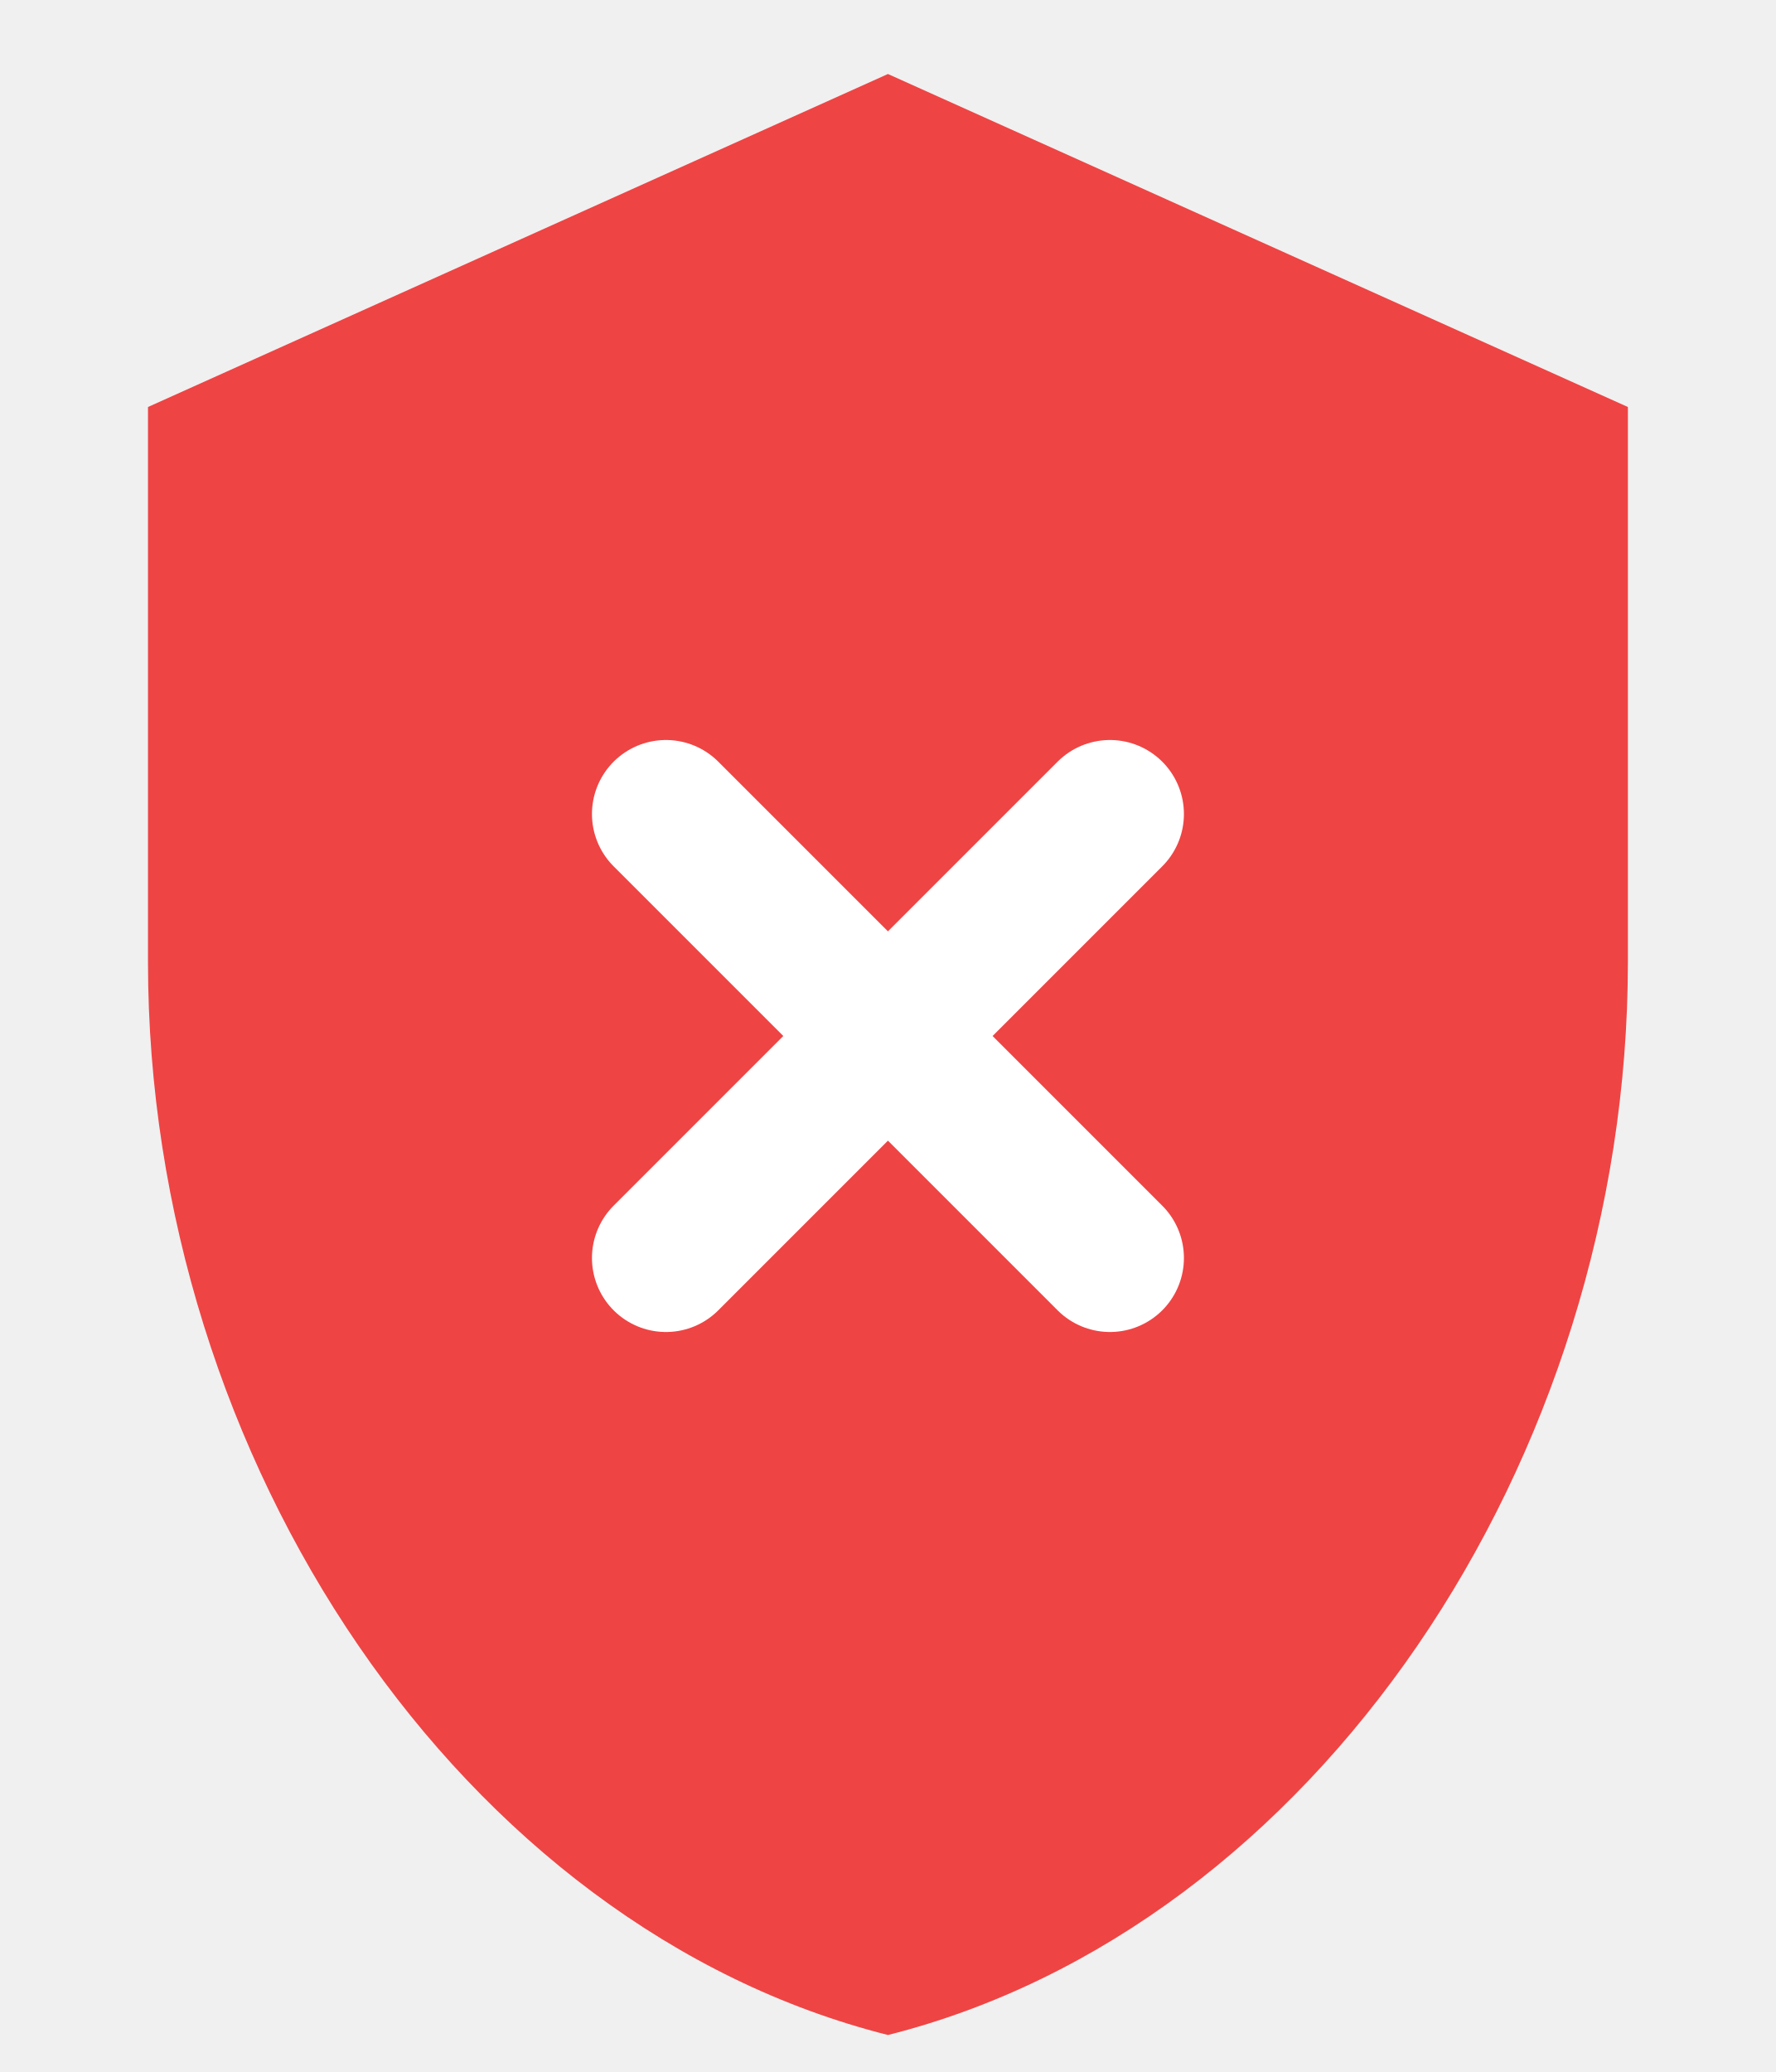
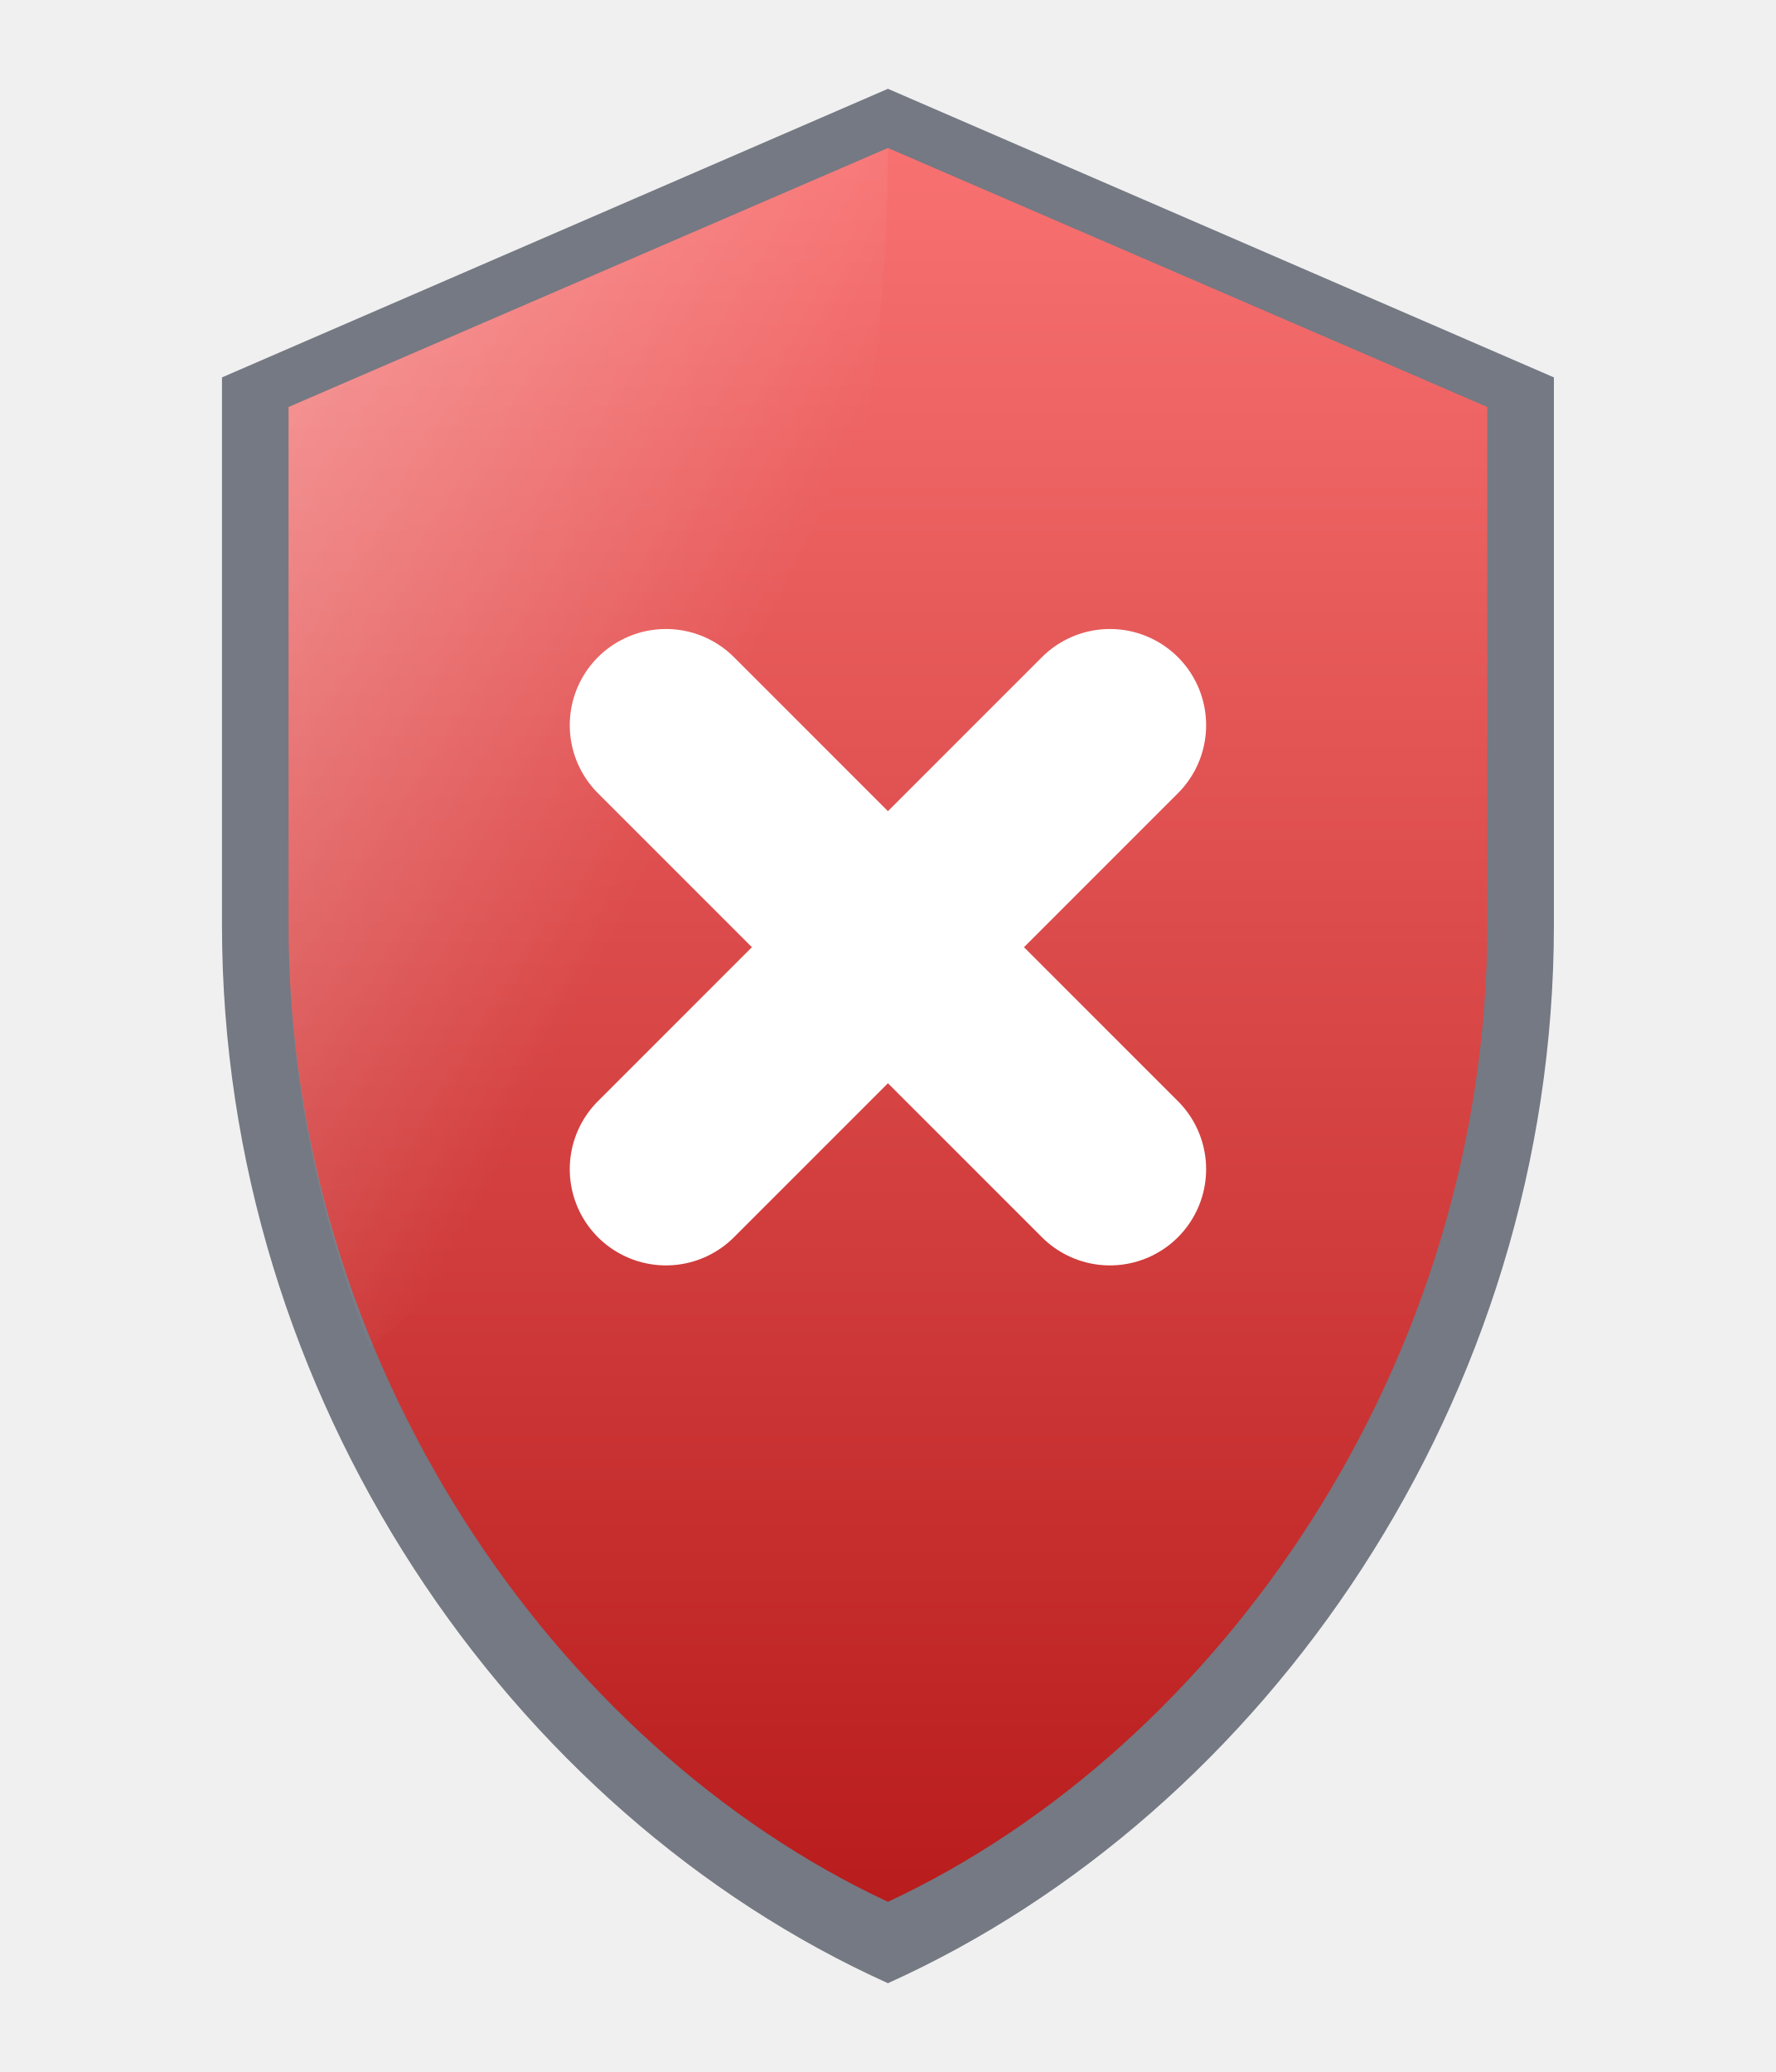
<svg xmlns="http://www.w3.org/2000/svg" viewBox="0 0 24 28" width="24" height="28">
-   <path d="M12 1L2 5.5v7.5c0 6.75 4.25 13.05 10 14.5 5.75-1.45 10-7.75 10-14.5V5.5L12 1z" fill="#ef4444" />
-   <path d="M9 11l6 6M15 11l-6 6" stroke="white" stroke-width="2" stroke-linecap="round" fill="none" />
+   <defs>
+     <linearGradient id="g" x1="0" y1="0" x2="0" y2="1">
+       <stop offset="0" stop-color="#f87171" />
+       <stop offset="1" stop-color="#b91c1c" />
+     </linearGradient>
+     <linearGradient id="h" x1="0" y1="0" x2="1" y2="1">
+       <stop offset="0" stop-color="#ffffff" stop-opacity="0.35" />
+       <stop offset="0.6" stop-color="#ffffff" stop-opacity="0" />
+     </linearGradient>
+   </defs>
+   <path d="M12 1.2 3 5.1v7.4c0 6.4 3.9 12 9 14.3 5.1-2.3 9-7.9 9-14.3V5.1z" fill="#0f172a" opacity="0.55" />
+   <path d="M12 2 3.9 5.5v7c0 5.9 3.6 11.1 8.1 13.2 4.5-2.1 8.1-7.3 8.1-13.2v-7z" fill="url(#g)" />
+   <path d="M12 2 3.9 5.5v7c0 2 .4 3.9 1.1 5.7C9 15 12 9 12 2z" fill="url(#h)" />
+   <path d="M9 9.8l6 6M15 9.8l-6 6" stroke="#ffffff" stroke-width="2.6" stroke-linecap="round" />
</svg>
